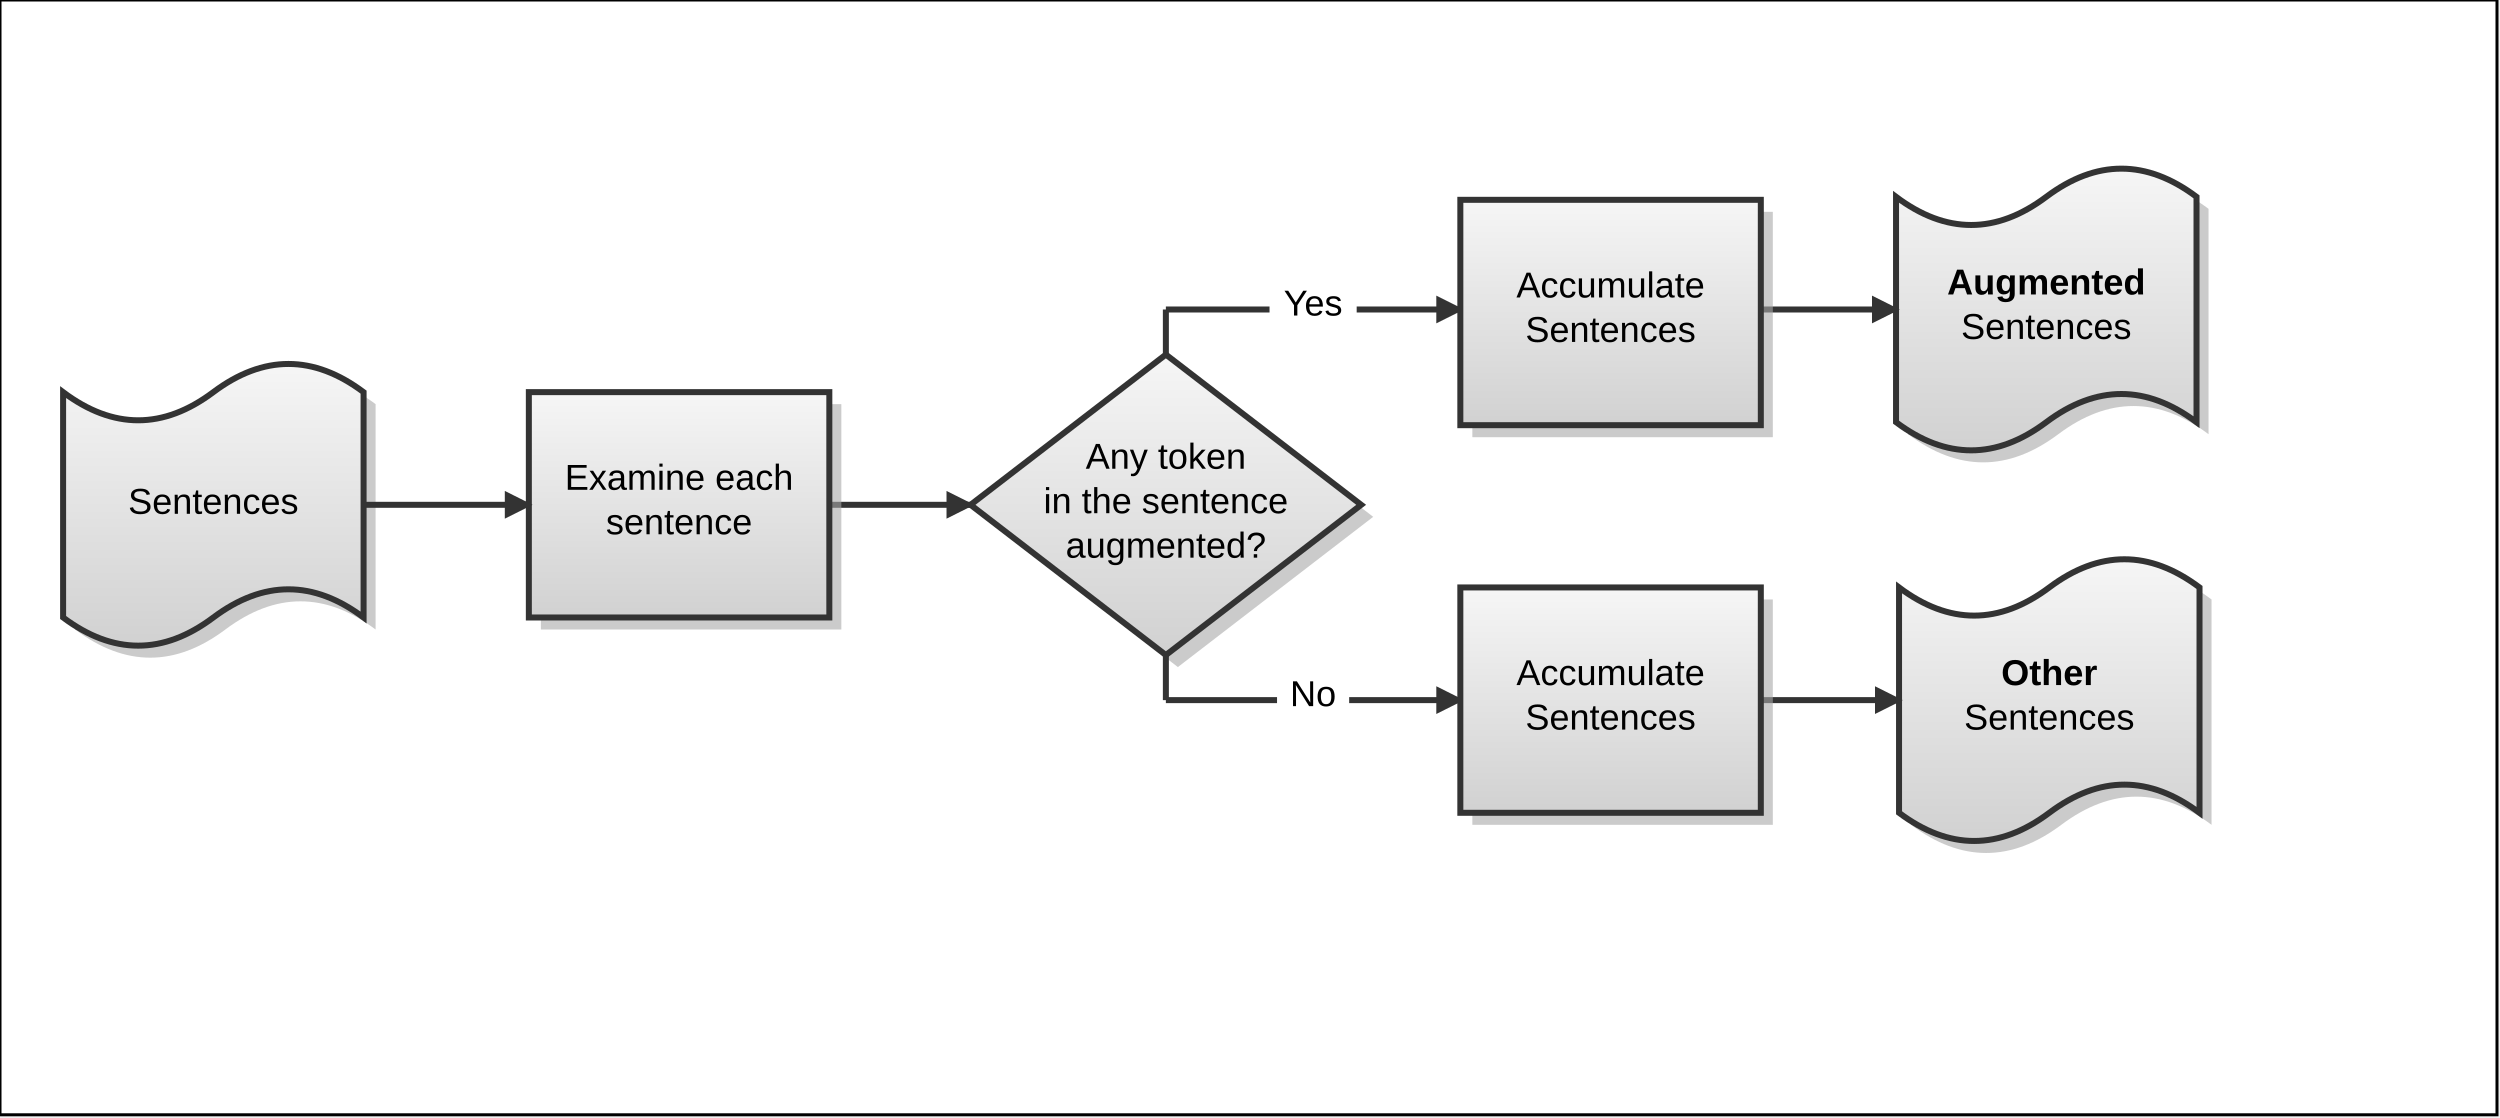
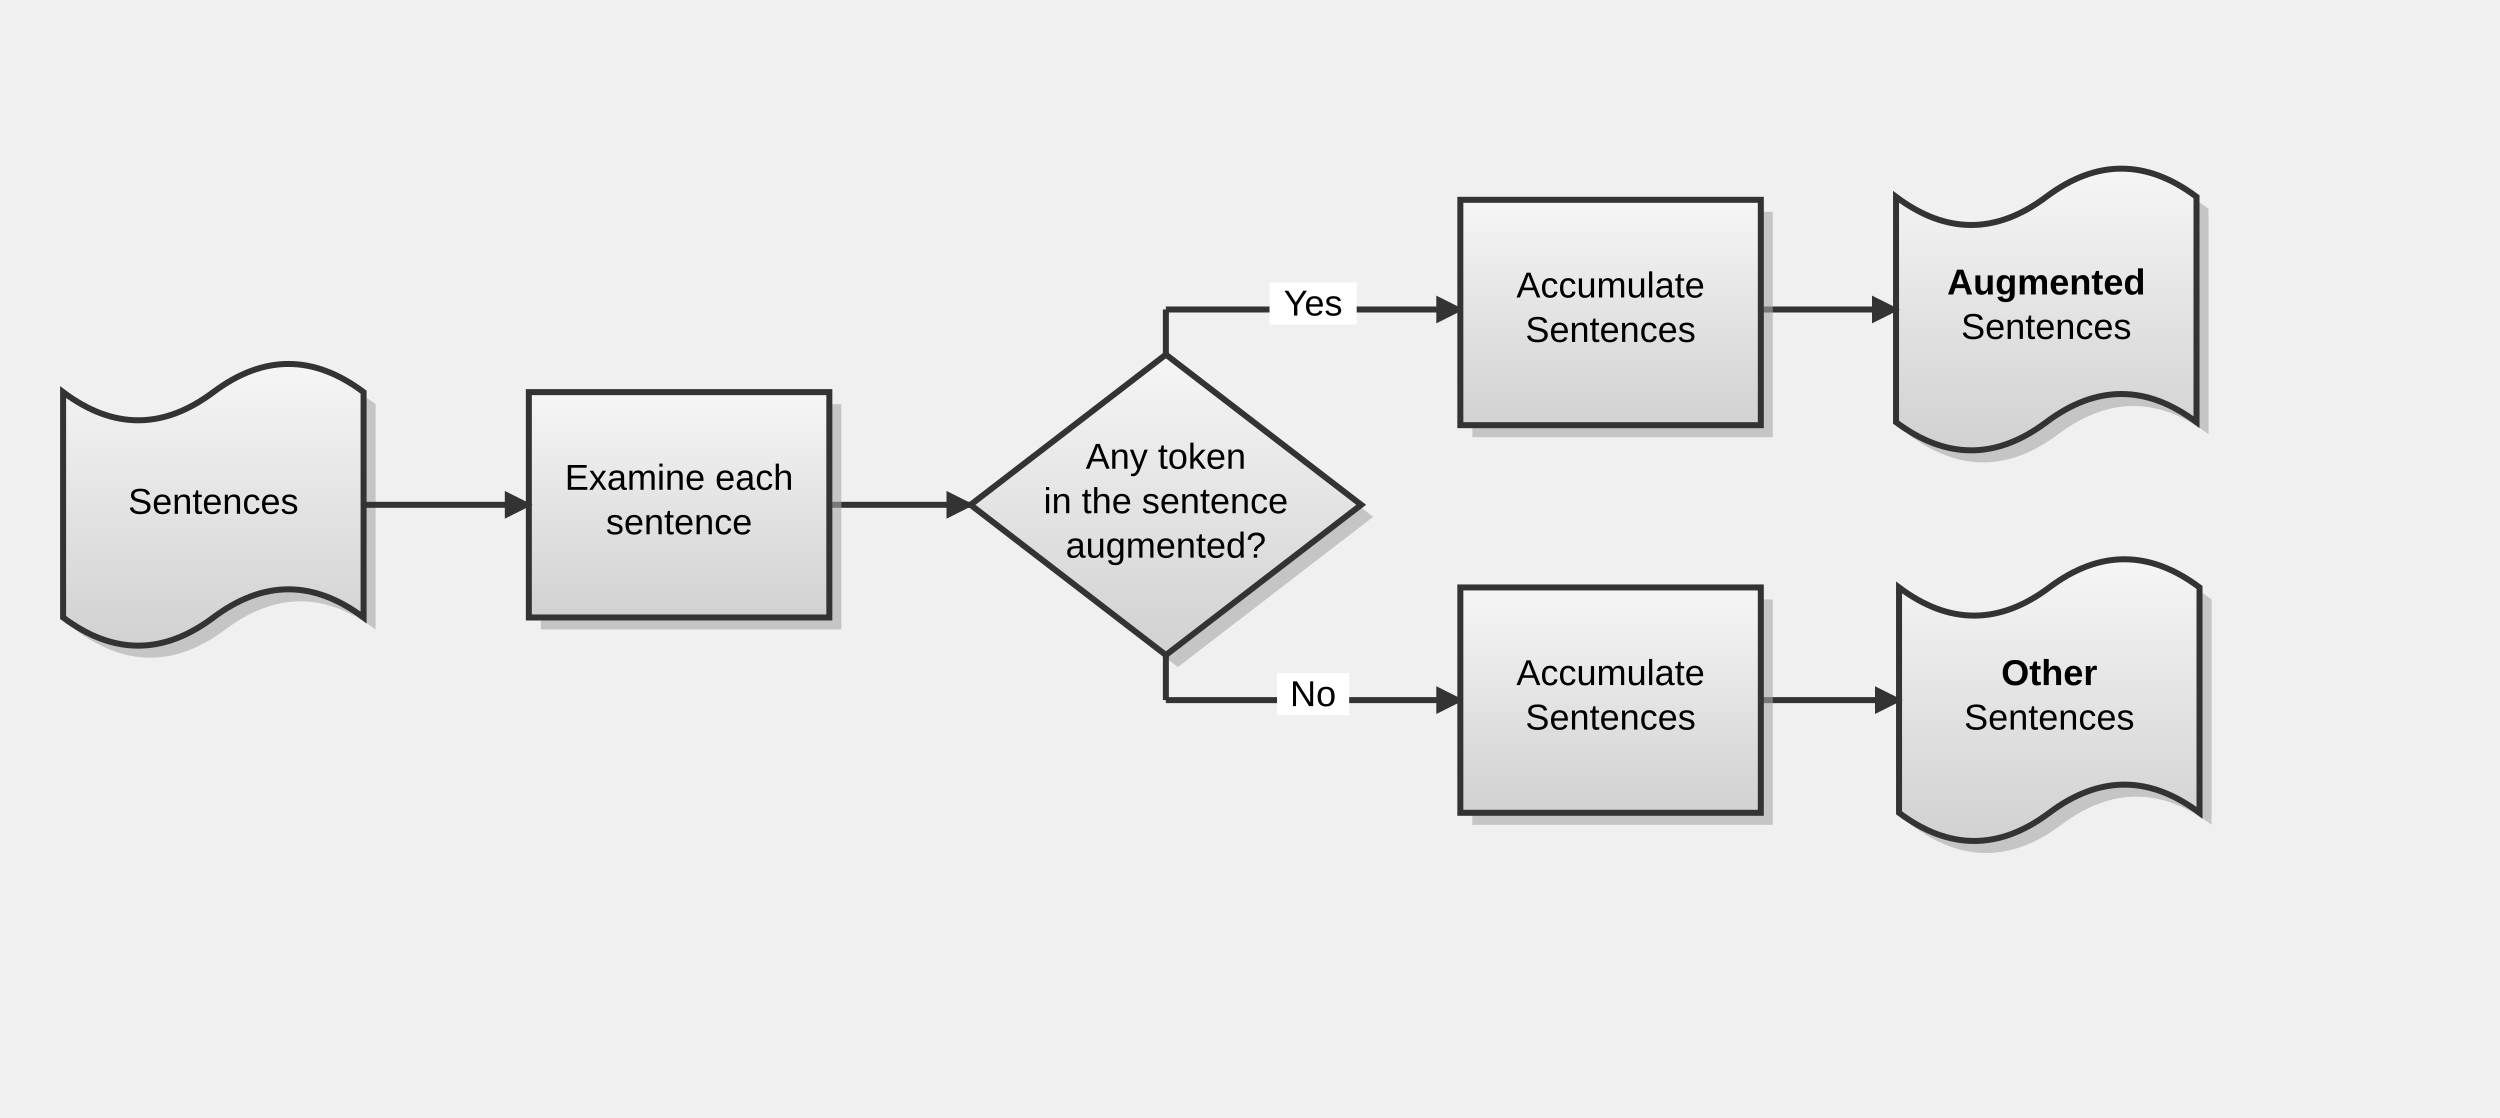
- <svg xmlns="http://www.w3.org/2000/svg" width="832" height="372">
-   <defs />
-   <rect stroke="#000000" stroke-width="1" fill="#ffffff" x="0" y="0" width="831" height="371" />
-   <g transform="translate(21.0,130.5) rotate(0 50.0 37.5)">
-     <defs>
+ <svg xmlns="http://www.w3.org/2000/svg" width="832" height="372" id="svg2" version="1.1">
+   <defs id="defs4">
+     </defs>
+   <g transform="translate(21.0,130.5) rotate(0 50.0 37.5)" id="g8">
+     <defs id="defs10">
      <linearGradient id="g0" x1="50%" y1="-25%" x2="50%" y2="100%">
-         <stop stop-color="white" offset="0%" />
-         <stop stop-color="#d1d1d1" offset="100%" />
-       </linearGradient>
-     </defs>
-     <g transform="translate(4.0,4.0)">
-       <path d="M100.0,0 L100.0,75.0 Q75.0,56.25 50.0,75.0 Q25.0,93.75 0,75.0 L0,0 Q25.0,18.75 50.0,0 Q75.0,-18.75 100.0,0 Z" stroke="#A8A8A8" stroke-width="0" stroke-opacity=".6" fill-opacity=".6" fill="#A8A8A8" />
-     </g>
-     <path d="M100.0,0 L100.0,75.0 Q75.0,56.25 50.0,75.0 Q25.0,93.75 0,75.0 L0,0 Q25.0,18.75 50.0,0 Q75.0,-18.75 100.0,0 Z" stroke="#333333" stroke-width="2" style="fill:url(#g0)" />
-     <g transform="translate(0.0,42.5)">
-       <text text-rendering="auto" font-size="12px" x="50.0" style="text-anchor: middle" y="-2.0">
-         <tspan>
-           <tspan font-size="12" font-family="Arial" fill="#000000">Sentences</tspan>
-         </tspan>
-       </text>
-     </g>
-   </g>
-   <g transform="translate(323.0,118.0) rotate(0 65.0 50.0)">
-     <defs>
+         <stop stop-color="white" offset="0%" id="stop13" />
+         <stop stop-color="#d1d1d1" offset="100%" id="stop15" />
+       </linearGradient>
+     </defs>
+     <g transform="translate(4.0,4.0)" id="g17">
+       <path d="M100.0,0 L100.0,75.0 Q75.0,56.25 50.0,75.0 Q25.0,93.75 0,75.0 L0,0 Q25.0,18.75 50.0,0 Q75.0,-18.75 100.0,0 Z" stroke="#A8A8A8" stroke-width="0" stroke-opacity=".6" fill-opacity=".6" fill="#A8A8A8" id="path19" />
+     </g>
+     <path d="M100.0,0 L100.0,75.0 Q75.0,56.25 50.0,75.0 Q25.0,93.75 0,75.0 L0,0 Q25.0,18.75 50.0,0 Q75.0,-18.75 100.0,0 Z" stroke="#333333" stroke-width="2" style="fill:url(#g0)" id="path21" />
+     <g transform="translate(0.0,42.5)" id="g23">
+       <text text-rendering="auto" font-size="12px" x="50.0" style="text-anchor: middle" y="-2.0" id="text25">
+         <tspan id="tspan27">
+           <tspan font-size="12" font-family="Arial" fill="#000000" id="tspan29">Sentences</tspan>
+         </tspan>
+       </text>
+     </g>
+   </g>
+   <g transform="translate(323.0,118.0) rotate(0 65.0 50.0)" id="g31">
+     <defs id="defs33">
      <linearGradient id="g1" x1="50%" y1="-25%" x2="50%" y2="100%">
-         <stop stop-color="white" offset="0%" />
-         <stop stop-color="#d1d1d1" offset="100%" />
-       </linearGradient>
-     </defs>
-     <g transform="translate(4.0,4.0)">
-       <polygon points="65.0,0 130.0,50.0 65.0,100.0 0,50.0" stroke="#A8A8A8" stroke-width="0" stroke-opacity=".6" fill-opacity=".6" fill="#A8A8A8" />
-     </g>
-     <polygon points="65.0,0 130.0,50.0 65.0,100.0 0,50.0" stroke="#333333" stroke-width="2" style="fill:url(#g1)" />
-     <g transform="translate(0.0,40.0)">
-       <text text-rendering="auto" font-size="12px" x="65.0" style="text-anchor: middle" y="-2.0">
-         <tspan>
-           <tspan font-size="12" font-family="Arial" fill="#000000">Any token</tspan>
-         </tspan>
-       </text>
-       <text text-rendering="auto" font-size="12px" x="65.0" style="text-anchor: middle" y="12.8">
-         <tspan>
-           <tspan font-size="12" font-family="Arial" fill="#000000">in the sentence</tspan>
-         </tspan>
-       </text>
-       <text text-rendering="auto" font-size="12px" x="65.0" style="text-anchor: middle" y="27.6">
-         <tspan>
-           <tspan font-size="12" font-family="Arial" fill="#000000"> augmented?</tspan>
-         </tspan>
-       </text>
-     </g>
-   </g>
-   <g transform="translate(323.0,168.0)">
-     <line x1="0.0" y1="0.0" x2="-47.0" y2="0.0" stroke-dasharray="23, 0" stroke="#333333" stroke-width="2" />
-     <g transform="translate(0.0,0.0) rotate(180.0)">
-       <polygon points="1,0 7.0,-3.0 7.0,3.0" fill="#333333" stroke="#333333" stroke-width="2" />
-     </g>
-     <g transform="translate(-23.5,0.0)" />
-   </g>
-   <g transform="translate(631.0,65.5) rotate(0 50.0 37.5)">
-     <defs>
+         <stop stop-color="white" offset="0%" id="stop36" />
+         <stop stop-color="#d1d1d1" offset="100%" id="stop38" />
+       </linearGradient>
+     </defs>
+     <g transform="translate(4.0,4.0)" id="g40">
+       <polygon points="65.0,0 130.0,50.0 65.0,100.0 0,50.0" stroke="#A8A8A8" stroke-width="0" stroke-opacity=".6" fill-opacity=".6" fill="#A8A8A8" id="polygon42" />
+     </g>
+     <polygon points="65.0,0 130.0,50.0 65.0,100.0 0,50.0" stroke="#333333" stroke-width="2" style="fill:url(#g1)" id="polygon44" />
+     <g transform="translate(0.0,40.0)" id="g46">
+       <text text-rendering="auto" font-size="12px" x="65.0" style="text-anchor: middle" y="-2.0" id="text48">
+         <tspan id="tspan50">
+           <tspan font-size="12" font-family="Arial" fill="#000000" id="tspan52">Any token</tspan>
+         </tspan>
+       </text>
+       <text text-rendering="auto" font-size="12px" x="65.0" style="text-anchor: middle" y="12.8" id="text54">
+         <tspan id="tspan56">
+           <tspan font-size="12" font-family="Arial" fill="#000000" id="tspan58">in the sentence</tspan>
+         </tspan>
+       </text>
+       <text text-rendering="auto" font-size="12px" x="65.0" style="text-anchor: middle" y="27.6" id="text60">
+         <tspan id="tspan62">
+           <tspan font-size="12" font-family="Arial" fill="#000000" id="tspan64"> augmented?</tspan>
+         </tspan>
+       </text>
+     </g>
+   </g>
+   <g transform="translate(323.0,168.0)" id="g66">
+     <line x1="0.0" y1="0.0" x2="-47.0" y2="0.0" stroke-dasharray="23, 0" stroke="#333333" stroke-width="2" id="line68" />
+     <g transform="translate(0.0,0.0) rotate(180.0)" id="g70">
+       <polygon points="1,0 7.0,-3.0 7.0,3.0" fill="#333333" stroke="#333333" stroke-width="2" id="polygon72" />
+     </g>
+     <g transform="translate(-23.5,0.0)" id="g74" />
+   </g>
+   <g transform="translate(631.0,65.5) rotate(0 50.0 37.5)" id="g76">
+     <defs id="defs78">
      <linearGradient id="g3" x1="50%" y1="-25%" x2="50%" y2="100%">
-         <stop stop-color="white" offset="0%" />
-         <stop stop-color="#d1d1d1" offset="100%" />
-       </linearGradient>
-     </defs>
-     <g transform="translate(4.0,4.0)">
-       <path d="M100.0,0 L100.0,75.0 Q75.0,56.25 50.0,75.0 Q25.0,93.75 0,75.0 L0,0 Q25.0,18.75 50.0,0 Q75.0,-18.75 100.0,0 Z" stroke="#A8A8A8" stroke-width="0" stroke-opacity=".6" fill-opacity=".6" fill="#A8A8A8" />
-     </g>
-     <path d="M100.0,0 L100.0,75.0 Q75.0,56.25 50.0,75.0 Q25.0,93.75 0,75.0 L0,0 Q25.0,18.75 50.0,0 Q75.0,-18.75 100.0,0 Z" stroke="#333333" stroke-width="2" style="fill:url(#g3)" />
-     <g transform="translate(0.0,34.5)">
-       <text text-rendering="auto" font-size="12px" x="50.0" style="text-anchor: middle" y="-2.0">
-         <tspan>
-           <tspan font-size="12" font-family="Arial" fill="#000000" font-weight="bold">Augmented</tspan>
-         </tspan>
-       </text>
-       <text text-rendering="auto" font-size="12px" x="50.0" style="text-anchor: middle" y="12.8">
-         <tspan>
-           <tspan font-size="12" font-family="Arial" fill="#000000">Sentences</tspan>
-         </tspan>
-       </text>
-     </g>
-   </g>
-   <g transform="translate(632.0,195.5) rotate(0 50.0 37.5)">
-     <defs>
+         <stop stop-color="white" offset="0%" id="stop81" />
+         <stop stop-color="#d1d1d1" offset="100%" id="stop83" />
+       </linearGradient>
+     </defs>
+     <g transform="translate(4.0,4.0)" id="g85">
+       <path d="M100.0,0 L100.0,75.0 Q75.0,56.25 50.0,75.0 Q25.0,93.75 0,75.0 L0,0 Q25.0,18.75 50.0,0 Q75.0,-18.75 100.0,0 Z" stroke="#A8A8A8" stroke-width="0" stroke-opacity=".6" fill-opacity=".6" fill="#A8A8A8" id="path87" />
+     </g>
+     <path d="M100.0,0 L100.0,75.0 Q75.0,56.25 50.0,75.0 Q25.0,93.75 0,75.0 L0,0 Q25.0,18.75 50.0,0 Q75.0,-18.75 100.0,0 Z" stroke="#333333" stroke-width="2" style="fill:url(#g3)" id="path89" />
+     <g transform="translate(0.0,34.5)" id="g91">
+       <text text-rendering="auto" font-size="12px" x="50.0" style="text-anchor: middle" y="-2.0" id="text93">
+         <tspan id="tspan95">
+           <tspan font-size="12" font-family="Arial" fill="#000000" font-weight="bold" id="tspan97">Augmented</tspan>
+         </tspan>
+       </text>
+       <text text-rendering="auto" font-size="12px" x="50.0" style="text-anchor: middle" y="12.8" id="text99">
+         <tspan id="tspan101">
+           <tspan font-size="12" font-family="Arial" fill="#000000" id="tspan103">Sentences</tspan>
+         </tspan>
+       </text>
+     </g>
+   </g>
+   <g transform="translate(632.0,195.5) rotate(0 50.0 37.5)" id="g105">
+     <defs id="defs107">
      <linearGradient id="g4" x1="50%" y1="-25%" x2="50%" y2="100%">
-         <stop stop-color="white" offset="0%" />
-         <stop stop-color="#d1d1d1" offset="100%" />
-       </linearGradient>
-     </defs>
-     <g transform="translate(4.0,4.0)">
-       <path d="M100.0,0 L100.0,75.0 Q75.0,56.25 50.0,75.0 Q25.0,93.75 0,75.0 L0,0 Q25.0,18.75 50.0,0 Q75.0,-18.75 100.0,0 Z" stroke="#A8A8A8" stroke-width="0" stroke-opacity=".6" fill-opacity=".6" fill="#A8A8A8" />
-     </g>
-     <path d="M100.0,0 L100.0,75.0 Q75.0,56.25 50.0,75.0 Q25.0,93.75 0,75.0 L0,0 Q25.0,18.75 50.0,0 Q75.0,-18.75 100.0,0 Z" stroke="#333333" stroke-width="2" style="fill:url(#g4)" />
-     <g transform="translate(0.0,34.5)">
-       <text text-rendering="auto" font-size="12px" x="50.0" style="text-anchor: middle" y="-2.0">
-         <tspan>
-           <tspan font-size="12" font-family="Arial" fill="#000000" font-weight="bold">Other</tspan>
-         </tspan>
-       </text>
-       <text text-rendering="auto" font-size="12px" x="50.0" style="text-anchor: middle" y="12.8">
-         <tspan>
-           <tspan font-size="12" font-family="Arial" fill="#000000">Sentences</tspan>
-         </tspan>
-       </text>
-     </g>
-   </g>
-   <g transform="translate(388.0,118.0)">
-     <line x1="0.0" y1="0.0" x2="0.0" y2="-15.0" stroke-dasharray="23, 0" stroke="#333333" stroke-width="2" />
-     <line x1="0.0" y1="-15.0" x2="98.0" y2="-15.0" stroke-dasharray="23, 0" stroke="#333333" stroke-width="2" />
-     <g transform="translate(98.0,-15.0) rotate(180.0)">
-       <polygon points="1,0 7.0,-3.0 7.0,3.0" fill="#333333" stroke="#333333" stroke-width="2" />
-     </g>
-     <g transform="translate(49.0,-15.0)">
-       <rect fill="#ffffff" x="-14.5" y="-9.0" width="29.0" height="14" />
-       <text text-rendering="auto" font-size="12px" x="0.0" style="text-anchor: middle" y="2.0">
-         <tspan font-size="12px" font-family="Arial" fill="#000000">Yes</tspan>
-       </text>
-     </g>
-   </g>
-   <g transform="translate(388.0,218.0)">
-     <line x1="0.0" y1="0.0" x2="0.0" y2="15.0" stroke-dasharray="23, 0" stroke="#333333" stroke-width="2" />
-     <line x1="0.0" y1="15.0" x2="98.0" y2="15.0" stroke-dasharray="23, 0" stroke="#333333" stroke-width="2" />
-     <g transform="translate(98.0,15.0) rotate(180.0)">
-       <polygon points="1,0 7.0,-3.0 7.0,3.0" fill="#333333" stroke="#333333" stroke-width="2" />
-     </g>
-     <g transform="translate(49.0,15.0)">
-       <rect fill="#ffffff" x="-12.0" y="-9.0" width="24.0" height="14" />
-       <text text-rendering="auto" font-size="12px" x="0.0" style="text-anchor: middle" y="2.0">
-         <tspan font-size="12px" font-family="Arial" fill="#000000">No</tspan>
-       </text>
-     </g>
-   </g>
-   <g transform="translate(176.0,130.5) rotate(0 50.0 37.5)">
-     <defs>
+         <stop stop-color="white" offset="0%" id="stop110" />
+         <stop stop-color="#d1d1d1" offset="100%" id="stop112" />
+       </linearGradient>
+     </defs>
+     <g transform="translate(4.0,4.0)" id="g114">
+       <path d="M100.0,0 L100.0,75.0 Q75.0,56.25 50.0,75.0 Q25.0,93.75 0,75.0 L0,0 Q25.0,18.75 50.0,0 Q75.0,-18.75 100.0,0 Z" stroke="#A8A8A8" stroke-width="0" stroke-opacity=".6" fill-opacity=".6" fill="#A8A8A8" id="path116" />
+     </g>
+     <path d="M100.0,0 L100.0,75.0 Q75.0,56.25 50.0,75.0 Q25.0,93.75 0,75.0 L0,0 Q25.0,18.75 50.0,0 Q75.0,-18.75 100.0,0 Z" stroke="#333333" stroke-width="2" style="fill:url(#g4)" id="path118" />
+     <g transform="translate(0.0,34.5)" id="g120">
+       <text text-rendering="auto" font-size="12px" x="50.0" style="text-anchor: middle" y="-2.0" id="text122">
+         <tspan id="tspan124">
+           <tspan font-size="12" font-family="Arial" fill="#000000" font-weight="bold" id="tspan126">Other</tspan>
+         </tspan>
+       </text>
+       <text text-rendering="auto" font-size="12px" x="50.0" style="text-anchor: middle" y="12.8" id="text128">
+         <tspan id="tspan130">
+           <tspan font-size="12" font-family="Arial" fill="#000000" id="tspan132">Sentences</tspan>
+         </tspan>
+       </text>
+     </g>
+   </g>
+   <g transform="translate(388.0,118.0)" id="g134">
+     <line x1="0.0" y1="0.0" x2="0.0" y2="-15.0" stroke-dasharray="23, 0" stroke="#333333" stroke-width="2" id="line136" />
+     <line x1="0.0" y1="-15.0" x2="98.0" y2="-15.0" stroke-dasharray="23, 0" stroke="#333333" stroke-width="2" id="line138" />
+     <g transform="translate(98.0,-15.0) rotate(180.0)" id="g140">
+       <polygon points="1,0 7.0,-3.0 7.0,3.0" fill="#333333" stroke="#333333" stroke-width="2" id="polygon142" />
+     </g>
+     <g transform="translate(49.0,-15.0)" id="g144">
+       <rect fill="#ffffff" x="-14.5" y="-9.0" width="29.0" height="14" id="rect146" />
+       <text text-rendering="auto" font-size="12px" x="0.0" style="text-anchor: middle" y="2.0" id="text148">
+         <tspan font-size="12px" font-family="Arial" fill="#000000" id="tspan150">Yes</tspan>
+       </text>
+     </g>
+   </g>
+   <g transform="translate(388.0,218.0)" id="g152">
+     <line x1="0.0" y1="0.0" x2="0.0" y2="15.0" stroke-dasharray="23, 0" stroke="#333333" stroke-width="2" id="line154" />
+     <line x1="0.0" y1="15.0" x2="98.0" y2="15.0" stroke-dasharray="23, 0" stroke="#333333" stroke-width="2" id="line156" />
+     <g transform="translate(98.0,15.0) rotate(180.0)" id="g158">
+       <polygon points="1,0 7.0,-3.0 7.0,3.0" fill="#333333" stroke="#333333" stroke-width="2" id="polygon160" />
+     </g>
+     <g transform="translate(49.0,15.0)" id="g162">
+       <rect fill="#ffffff" x="-12.0" y="-9.0" width="24.0" height="14" id="rect164" />
+       <text text-rendering="auto" font-size="12px" x="0.0" style="text-anchor: middle" y="2.0" id="text166">
+         <tspan font-size="12px" font-family="Arial" fill="#000000" id="tspan168">No</tspan>
+       </text>
+     </g>
+   </g>
+   <g transform="translate(176.0,130.5) rotate(0 50.0 37.5)" id="g170">
+     <defs id="defs172">
      <linearGradient id="g7" x1="50%" y1="-25%" x2="50%" y2="100%">
-         <stop stop-color="white" offset="0%" />
-         <stop stop-color="#d1d1d1" offset="100%" />
-       </linearGradient>
-     </defs>
-     <g transform="translate(4.0,4.0)">
-       <rect width="100.0" height="75.0" stroke="#A8A8A8" stroke-width="0" stroke-opacity=".6" fill-opacity=".6" fill="#A8A8A8" />
-     </g>
-     <rect width="100.0" height="75.0" stroke="#333333" stroke-width="2" style="fill:url(#g7)" />
-     <g transform="translate(0.0,34.5)">
-       <text text-rendering="auto" font-size="12px" x="50.0" style="text-anchor: middle" y="-2.0">
-         <tspan>
-           <tspan font-size="12" font-family="Arial" fill="#000000">Examine each</tspan>
-         </tspan>
-       </text>
-       <text text-rendering="auto" font-size="12px" x="50.0" style="text-anchor: middle" y="12.8">
-         <tspan>
-           <tspan font-size="12" font-family="Arial" fill="#000000"> sentence</tspan>
-         </tspan>
-       </text>
-     </g>
-   </g>
-   <g transform="translate(121.0,168.0)">
-     <line x1="0.0" y1="0.0" x2="55.0" y2="0.0" stroke-dasharray="23, 0" stroke="#333333" stroke-width="2" />
-     <g transform="translate(55.0,0.0) rotate(180.0)">
-       <polygon points="1,0 7.0,-3.0 7.0,3.0" fill="#333333" stroke="#333333" stroke-width="2" />
-     </g>
-     <g transform="translate(27.5,0.0)" />
-   </g>
-   <g transform="translate(576.0,233.0)">
-     <line x1="0.0" y1="0.0" x2="56.0" y2="0.0" stroke-dasharray="23, 0" stroke="#333333" stroke-width="2" />
-     <g transform="translate(56.0,0.0) rotate(180.0)">
-       <polygon points="1,0 7.0,-3.0 7.0,3.0" fill="#333333" stroke="#333333" stroke-width="2" />
-     </g>
-     <g transform="translate(28.0,0.0)" />
-   </g>
-   <g transform="translate(576.0,103.0)">
-     <line x1="0.0" y1="0.0" x2="55.0" y2="0.0" stroke-dasharray="23, 0" stroke="#333333" stroke-width="2" />
-     <g transform="translate(55.0,0.0) rotate(180.0)">
-       <polygon points="1,0 7.0,-3.0 7.0,3.0" fill="#333333" stroke="#333333" stroke-width="2" />
-     </g>
-     <g transform="translate(27.5,0.0)" />
-   </g>
-   <g transform="translate(486.0,66.5) rotate(0 50.0 37.5)">
-     <defs>
+         <stop stop-color="white" offset="0%" id="stop175" />
+         <stop stop-color="#d1d1d1" offset="100%" id="stop177" />
+       </linearGradient>
+     </defs>
+     <g transform="translate(4.0,4.0)" id="g179">
+       <rect width="100.0" height="75.0" stroke="#A8A8A8" stroke-width="0" stroke-opacity=".6" fill-opacity=".6" fill="#A8A8A8" id="rect181" />
+     </g>
+     <rect width="100.0" height="75.0" stroke="#333333" stroke-width="2" style="fill:url(#g7)" id="rect183" />
+     <g transform="translate(0.0,34.5)" id="g185">
+       <text text-rendering="auto" font-size="12px" x="50.0" style="text-anchor: middle" y="-2.0" id="text187">
+         <tspan id="tspan189">
+           <tspan font-size="12" font-family="Arial" fill="#000000" id="tspan191">Examine each</tspan>
+         </tspan>
+       </text>
+       <text text-rendering="auto" font-size="12px" x="50.0" style="text-anchor: middle" y="12.8" id="text193">
+         <tspan id="tspan195">
+           <tspan font-size="12" font-family="Arial" fill="#000000" id="tspan197"> sentence</tspan>
+         </tspan>
+       </text>
+     </g>
+   </g>
+   <g transform="translate(121.0,168.0)" id="g199">
+     <line x1="0.0" y1="0.0" x2="55.0" y2="0.0" stroke-dasharray="23, 0" stroke="#333333" stroke-width="2" id="line201" />
+     <g transform="translate(55.0,0.0) rotate(180.0)" id="g203">
+       <polygon points="1,0 7.0,-3.0 7.0,3.0" fill="#333333" stroke="#333333" stroke-width="2" id="polygon205" />
+     </g>
+     <g transform="translate(27.5,0.0)" id="g207" />
+   </g>
+   <g transform="translate(576.0,233.0)" id="g209">
+     <line x1="0.0" y1="0.0" x2="56.0" y2="0.0" stroke-dasharray="23, 0" stroke="#333333" stroke-width="2" id="line211" />
+     <g transform="translate(56.0,0.0) rotate(180.0)" id="g213">
+       <polygon points="1,0 7.0,-3.0 7.0,3.0" fill="#333333" stroke="#333333" stroke-width="2" id="polygon215" />
+     </g>
+     <g transform="translate(28.0,0.0)" id="g217" />
+   </g>
+   <g transform="translate(576.0,103.0)" id="g219">
+     <line x1="0.0" y1="0.0" x2="55.0" y2="0.0" stroke-dasharray="23, 0" stroke="#333333" stroke-width="2" id="line221" />
+     <g transform="translate(55.0,0.0) rotate(180.0)" id="g223">
+       <polygon points="1,0 7.0,-3.0 7.0,3.0" fill="#333333" stroke="#333333" stroke-width="2" id="polygon225" />
+     </g>
+     <g transform="translate(27.5,0.0)" id="g227" />
+   </g>
+   <g transform="translate(486.0,66.5) rotate(0 50.0 37.5)" id="g229">
+     <defs id="defs231">
      <linearGradient id="g11" x1="50%" y1="-25%" x2="50%" y2="100%">
-         <stop stop-color="white" offset="0%" />
-         <stop stop-color="#d1d1d1" offset="100%" />
-       </linearGradient>
-     </defs>
-     <g transform="translate(4.0,4.0)">
-       <rect width="100.0" height="75.0" stroke="#A8A8A8" stroke-width="0" stroke-opacity=".6" fill-opacity=".6" fill="#A8A8A8" />
-     </g>
-     <rect width="100.0" height="75.0" stroke="#333333" stroke-width="2" style="fill:url(#g11)" />
-     <g transform="translate(0.0,34.5)">
-       <text text-rendering="auto" font-size="12px" x="50.0" style="text-anchor: middle" y="-2.0">
-         <tspan>
-           <tspan font-size="12" font-family="Arial" fill="#000000">Accumulate</tspan>
-         </tspan>
-       </text>
-       <text text-rendering="auto" font-size="12px" x="50.0" style="text-anchor: middle" y="12.8">
-         <tspan>
-           <tspan font-size="12" font-family="Arial" fill="#000000">Sentences</tspan>
-         </tspan>
-       </text>
-     </g>
-   </g>
-   <g transform="translate(486.0,195.5) rotate(0 50.0 37.5)">
-     <defs>
+         <stop stop-color="white" offset="0%" id="stop234" />
+         <stop stop-color="#d1d1d1" offset="100%" id="stop236" />
+       </linearGradient>
+     </defs>
+     <g transform="translate(4.0,4.0)" id="g238">
+       <rect width="100.0" height="75.0" stroke="#A8A8A8" stroke-width="0" stroke-opacity=".6" fill-opacity=".6" fill="#A8A8A8" id="rect240" />
+     </g>
+     <rect width="100.0" height="75.0" stroke="#333333" stroke-width="2" style="fill:url(#g11)" id="rect242" />
+     <g transform="translate(0.0,34.5)" id="g244">
+       <text text-rendering="auto" font-size="12px" x="50.0" style="text-anchor: middle" y="-2.0" id="text246">
+         <tspan id="tspan248">
+           <tspan font-size="12" font-family="Arial" fill="#000000" id="tspan250">Accumulate</tspan>
+         </tspan>
+       </text>
+       <text text-rendering="auto" font-size="12px" x="50.0" style="text-anchor: middle" y="12.8" id="text252">
+         <tspan id="tspan254">
+           <tspan font-size="12" font-family="Arial" fill="#000000" id="tspan256">Sentences</tspan>
+         </tspan>
+       </text>
+     </g>
+   </g>
+   <g transform="translate(486.0,195.5) rotate(0 50.0 37.5)" id="g258">
+     <defs id="defs260">
      <linearGradient id="g12" x1="50%" y1="-25%" x2="50%" y2="100%">
-         <stop stop-color="white" offset="0%" />
-         <stop stop-color="#d1d1d1" offset="100%" />
-       </linearGradient>
-     </defs>
-     <g transform="translate(4.0,4.0)">
-       <rect width="100.0" height="75.0" stroke="#A8A8A8" stroke-width="0" stroke-opacity=".6" fill-opacity=".6" fill="#A8A8A8" />
-     </g>
-     <rect width="100.0" height="75.0" stroke="#333333" stroke-width="2" style="fill:url(#g12)" />
-     <g transform="translate(0.0,34.5)">
-       <text text-rendering="auto" font-size="12px" x="50.0" style="text-anchor: middle" y="-2.0">
-         <tspan>
-           <tspan font-size="12" font-family="Arial" fill="#000000">Accumulate</tspan>
-         </tspan>
-       </text>
-       <text text-rendering="auto" font-size="12px" x="50.0" style="text-anchor: middle" y="12.8">
-         <tspan>
-           <tspan font-size="12" font-family="Arial" fill="#000000">Sentences</tspan>
+         <stop stop-color="white" offset="0%" id="stop263" />
+         <stop stop-color="#d1d1d1" offset="100%" id="stop265" />
+       </linearGradient>
+     </defs>
+     <g transform="translate(4.0,4.0)" id="g267">
+       <rect width="100.0" height="75.0" stroke="#A8A8A8" stroke-width="0" stroke-opacity=".6" fill-opacity=".6" fill="#A8A8A8" id="rect269" />
+     </g>
+     <rect width="100.0" height="75.0" stroke="#333333" stroke-width="2" style="fill:url(#g12)" id="rect271" />
+     <g transform="translate(0.0,34.5)" id="g273">
+       <text text-rendering="auto" font-size="12px" x="50.0" style="text-anchor: middle" y="-2.0" id="text275">
+         <tspan id="tspan277">
+           <tspan font-size="12" font-family="Arial" fill="#000000" id="tspan279">Accumulate</tspan>
+         </tspan>
+       </text>
+       <text text-rendering="auto" font-size="12px" x="50.0" style="text-anchor: middle" y="12.8" id="text281">
+         <tspan id="tspan283">
+           <tspan font-size="12" font-family="Arial" fill="#000000" id="tspan285">Sentences</tspan>
        </tspan>
      </text>
    </g>
  </g>
</svg>
